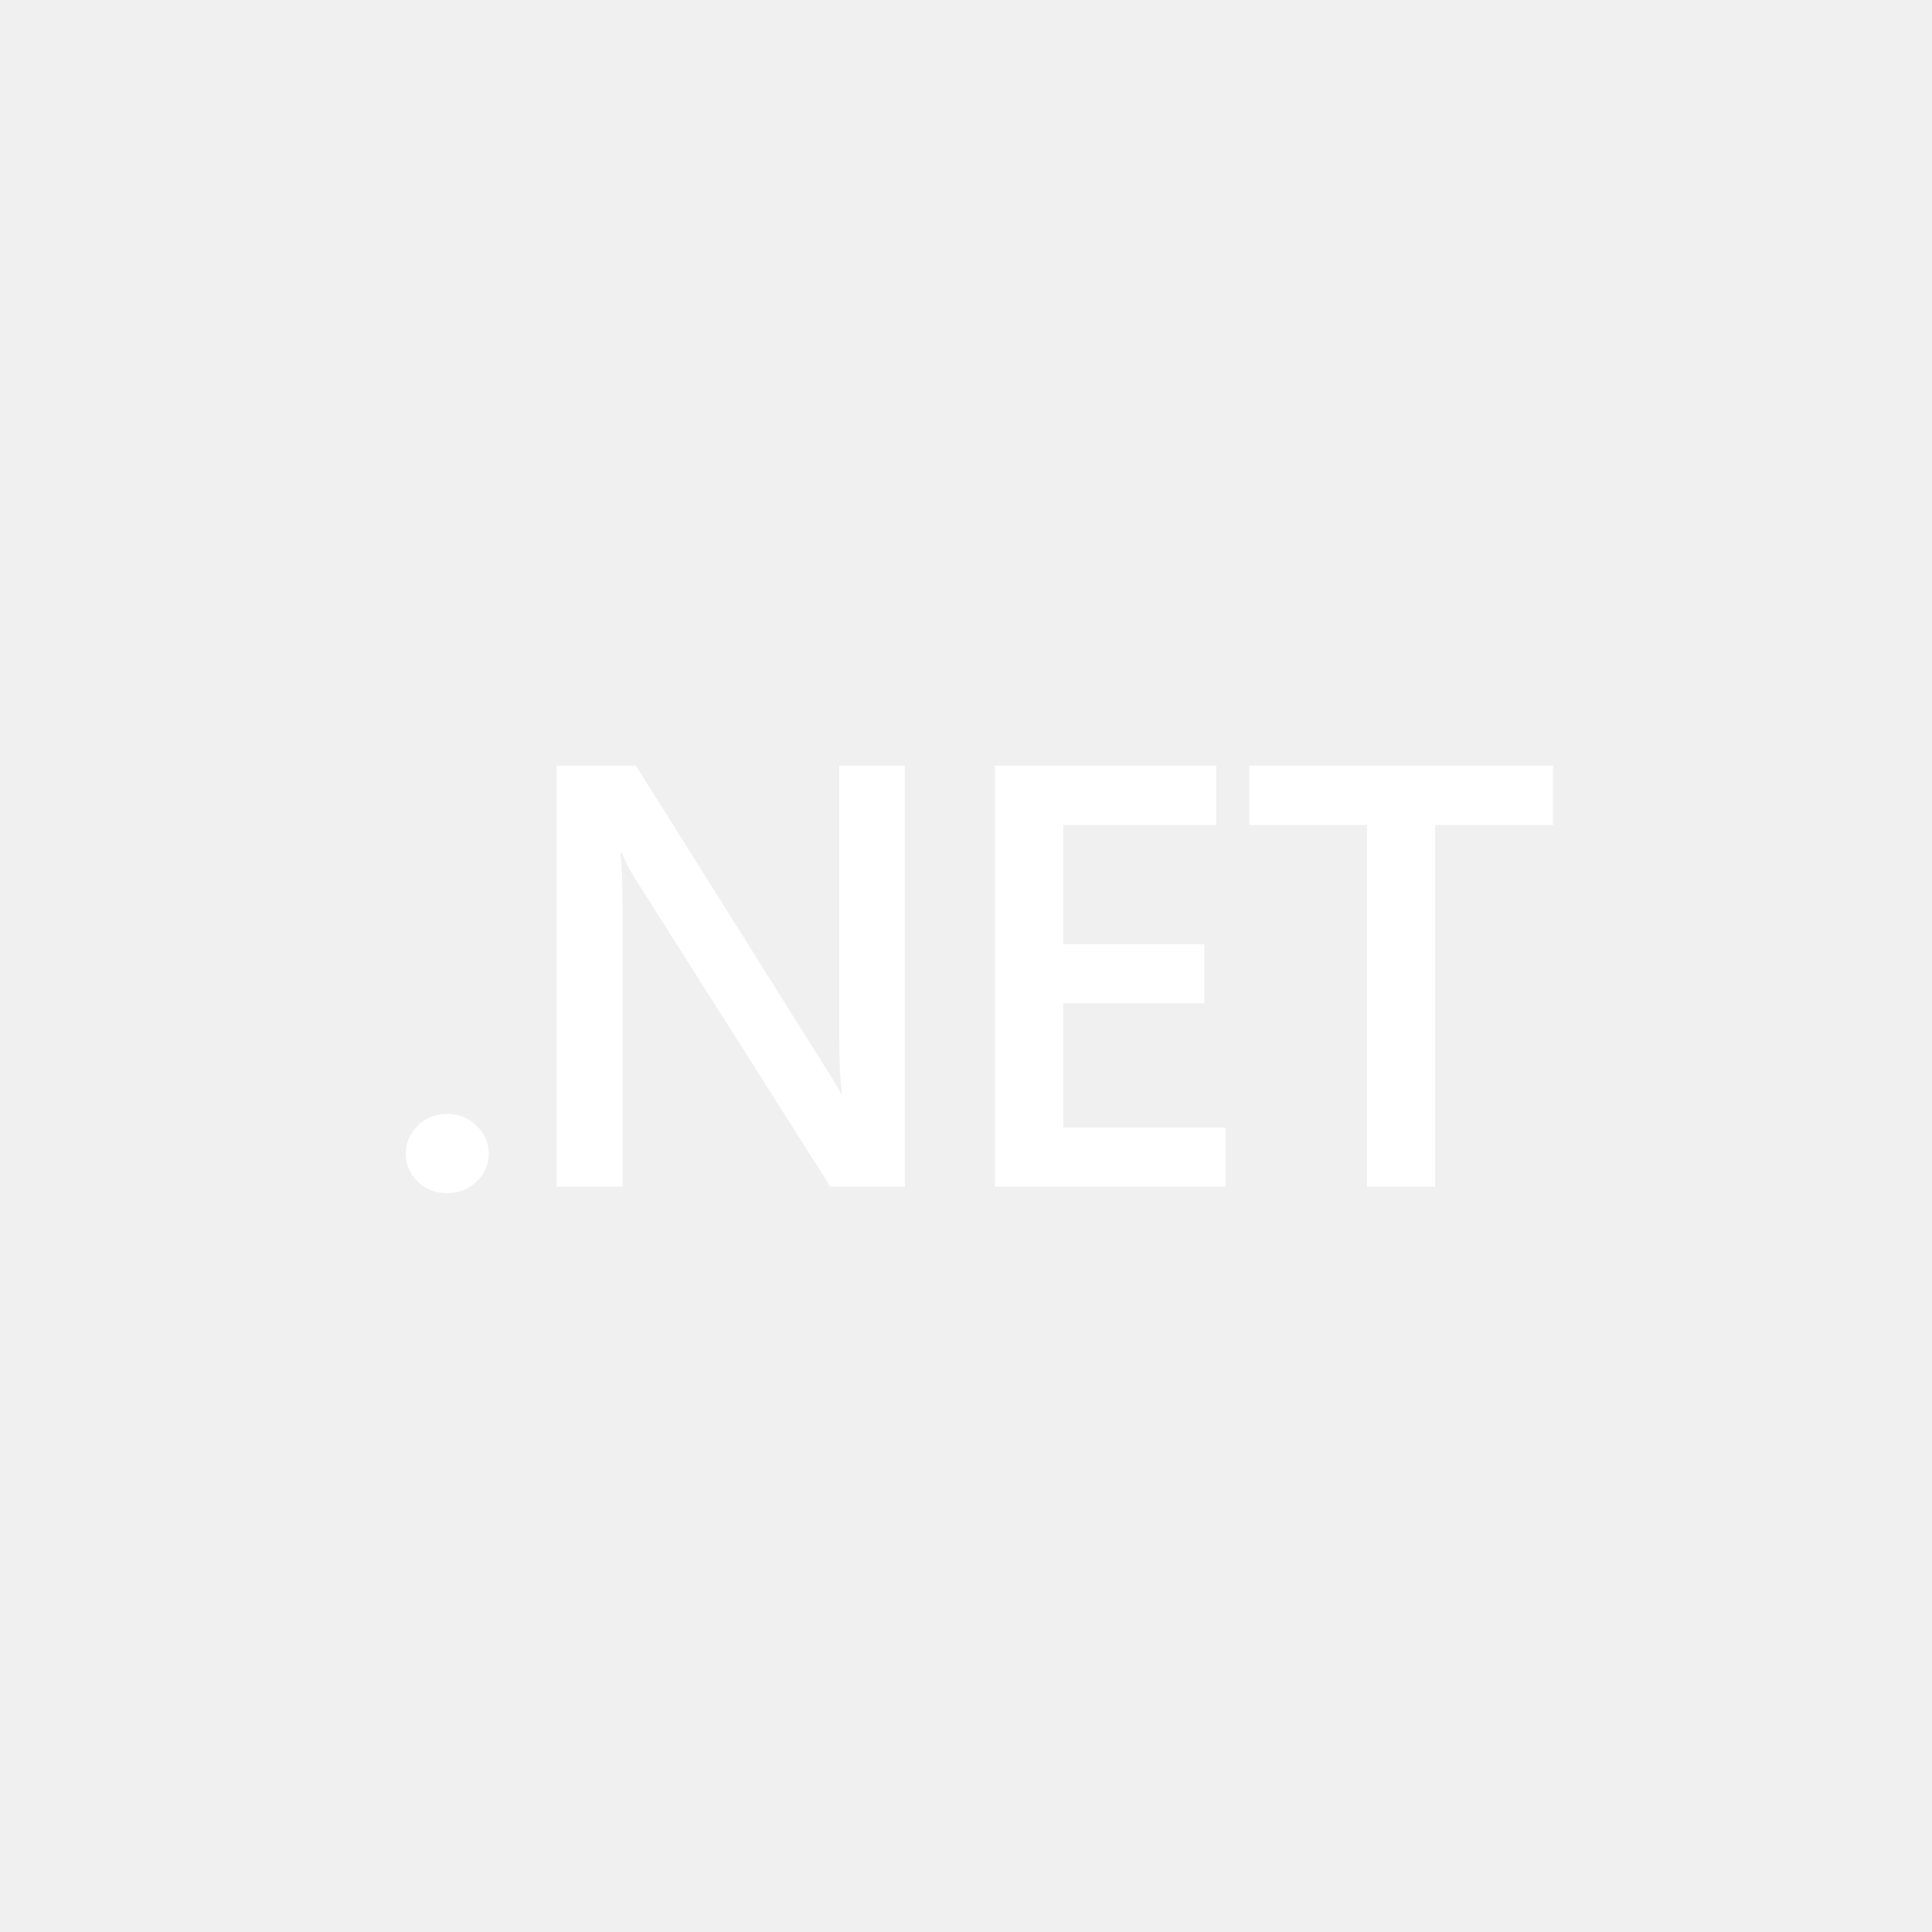
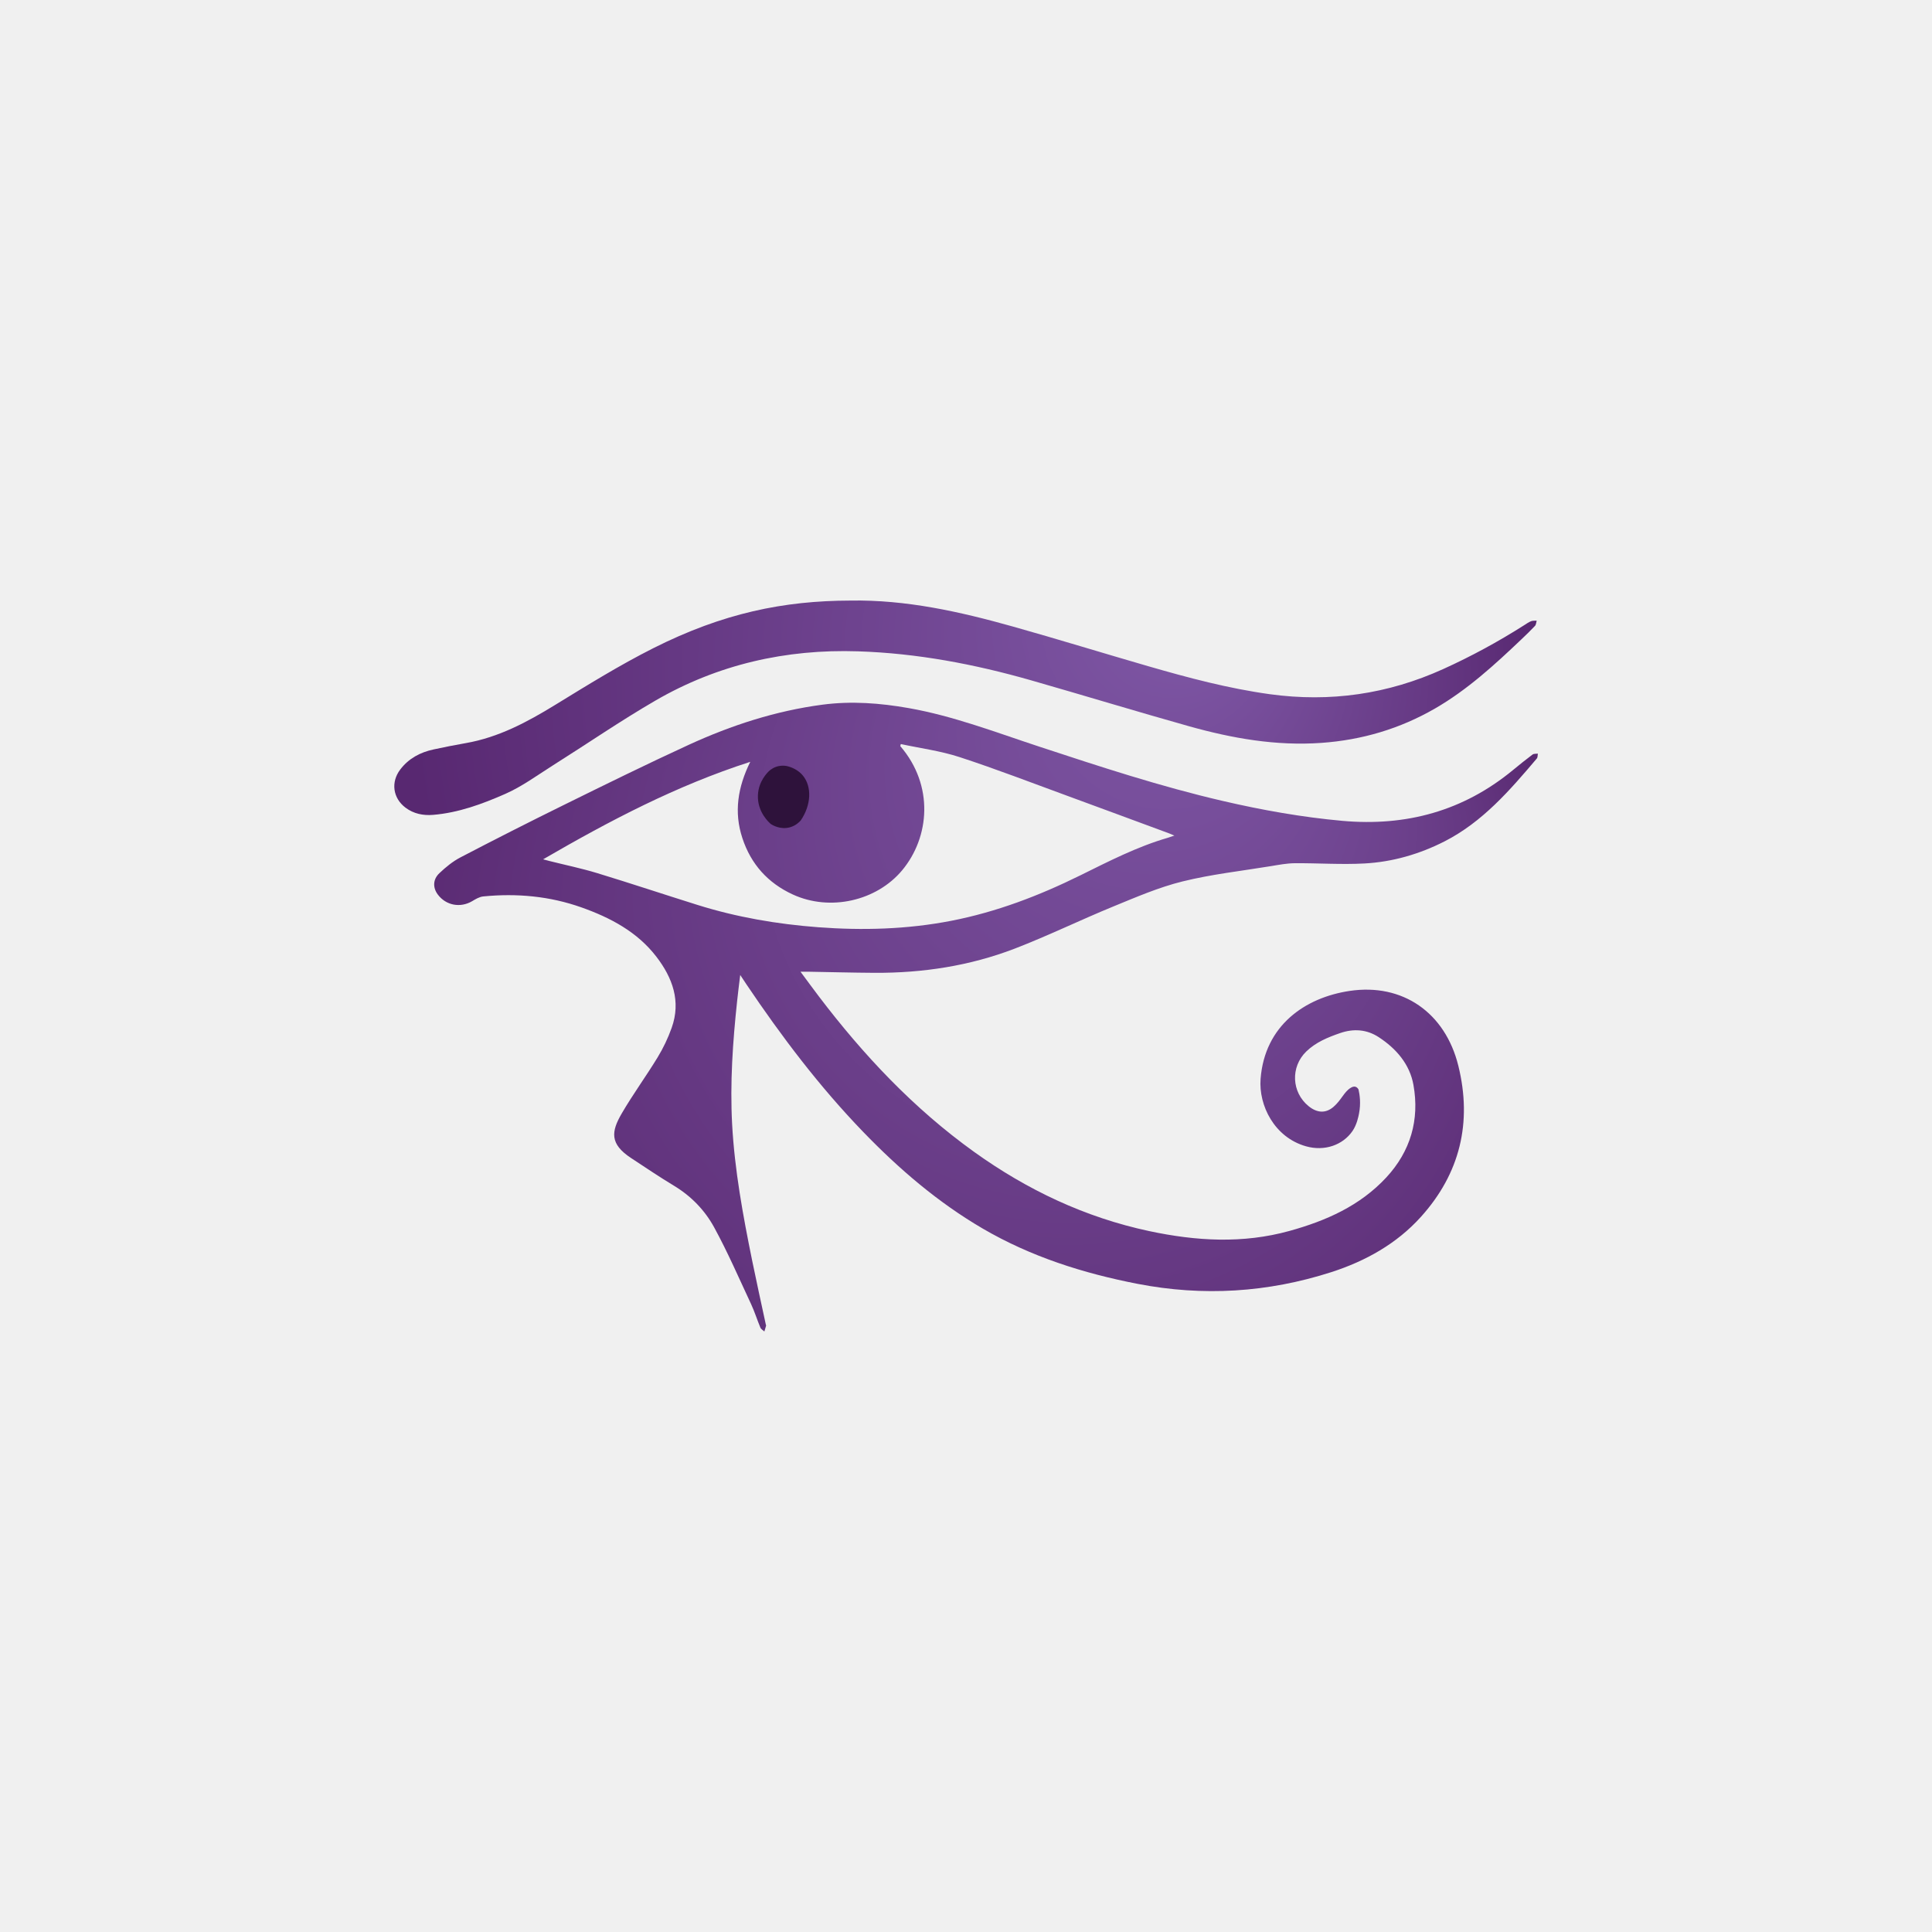
<svg xmlns="http://www.w3.org/2000/svg" width="456" height="456" viewBox="0 0 456 456" version="1.1" xml:space="preserve" style="fill-rule:evenodd;clip-rule:evenodd;stroke-linejoin:round;stroke-miterlimit:2;">
-   <path d="m 105.5,281.609 c -2.703,0 -5.001,-0.9 -6.893,-2.702 -1.892,-1.848 -2.838,-4.042 -2.838,-6.582 0,-2.587 0.946,-4.804 2.838,-6.652 1.892,-1.848 4.19,-2.772 6.893,-2.772 2.748,0 5.068,0.924 6.96,2.772 1.937,1.848 2.906,4.064 2.906,6.652 0,2.54 -0.968,4.734 -2.906,6.582 -1.892,1.802 -4.212,2.702 -6.96,2.702 z" style="fill:#ffffff;fill-rule:nonzero;stroke-width:0.838" />
-   <path d="M 213.561,280.084 H 195.99 L 149.7,207.054 c -1.171,-1.848 -2.14,-3.765 -2.906,-5.751 h -0.406 c 0.361,2.125 0.541,6.675 0.541,13.65 v 65.132 h -15.543 v -99.36 h 18.719 l 44.737,71.298 c 1.892,2.957 3.109,4.989 3.649,6.098 h 0.27 c -0.45,-2.632 -0.676,-7.09 -0.676,-13.373 v -64.023 h 15.476 z" style="fill:#ffffff;fill-rule:nonzero;stroke-width:0.838" />
-   <path d="m 289.251,280.084 h -54.401 v -99.36 h 52.238 v 13.997 h -36.154 v 28.131 h 33.316 v 13.927 h -33.316 v 29.378 h 38.316 z" style="fill:#ffffff;fill-rule:nonzero;stroke-width:0.838" />
-   <path d="M 366.565,194.721 H 338.722 v 85.363 h -16.084 v -85.363 h -27.775 v -13.997 h 71.701 z" style="fill:#ffffff;fill-rule:nonzero;stroke-width:0.838" />
+   <defs>
+     <style>
+       .cls-1 {
+       fill: #2e123b;
+       }
+ 
+       .cls-1, .cls-2, .cls-3 {
+       stroke-width: 0px;
+       }
+ 
+       .cls-2 {
+       fill: url(#radial-gradient-2);
+       }
+ 
+       .cls-3 {
+       fill: url(#radial-gradient);
+       }
+     </style>
+     <radialGradient id="radial-gradient" cx="231.58" cy="240.07" fx="286.12" fy="143.44" r="143.76" gradientUnits="userSpaceOnUse">
+       <stop offset=".08" stop-color="#7c54a2" />
+       <stop offset="1" stop-color="#592971" />
+     </radialGradient>
+     <radialGradient id="radial-gradient-2" cx="227.86" cy="167.05" fx="284.81" fy="141.75" r="140.55" gradientUnits="userSpaceOnUse">
+       <stop offset=".09" stop-color="#7c54a2" />
+       <stop offset=".95" stop-color="#582871" />
+     </radialGradient>
+   </defs>
+   <g id="Layer_1" data-name="Layer 1">
+     <g>
+       <path class="cls-3" d="M320.65,257.17c.28,1.21.58,3.25.11,5.67-.13.66-.5,2.61-1.55,4.13-2.26,3.27-6.56,4.84-10.98,3.58-7.47-2.12-11.18-9.66-10.7-15.91.98-12.63,10.5-19.19,21.03-20.76,12.48-1.86,22.54,5.11,25.64,17.66,3.31,13.39.4,25.44-8.83,35.67-5.71,6.34-13.06,10.44-21.16,13.05-14.99,4.82-30.26,5.76-45.71,2.76-12.83-2.49-25.18-6.41-36.54-13.04-10.55-6.16-19.73-14.03-28.19-22.79-10.35-10.71-19.3-22.54-27.6-34.87-.4-.6-.8-1.2-1.46-2.2-.28,2.3-.52,4.18-.72,6.07-1.04,9.69-1.71,19.39-1.19,29.14.59,10.86,2.56,21.53,4.72,32.16,1.03,5.05,2.15,10.08,3.23,15.12.02.1.09.2.07.28-.13.46-.27.91-.41,1.37-.32-.3-.79-.54-.94-.91-.77-1.84-1.36-3.76-2.2-5.56-2.84-6.07-5.51-12.25-8.72-18.12-2.19-4-5.39-7.34-9.43-9.78-3.46-2.09-6.81-4.35-10.18-6.57-5.07-3.34-4.68-6.24-2.21-10.49,2.64-4.54,5.76-8.79,8.49-13.28,1.33-2.18,2.45-4.54,3.31-6.95,2.25-6.28.2-11.83-3.6-16.78-4.51-5.88-10.87-9.23-17.69-11.65-7.49-2.66-15.28-3.37-23.18-2.59-.91.09-1.82.64-2.64,1.13-2.78,1.63-6.16,1-8.09-1.58-1.19-1.6-1.19-3.55.37-5.03,1.5-1.42,3.16-2.79,4.99-3.74,8.07-4.21,16.18-8.33,24.35-12.35,9.82-4.84,19.65-9.68,29.6-14.25,10.03-4.6,20.49-7.99,31.49-9.44,6.83-.9,13.6-.38,20.35.81,10.6,1.87,20.61,5.74,30.77,9.08,14.33,4.72,28.66,9.43,43.38,12.84,9.3,2.16,18.68,3.83,28.2,4.69,15.07,1.35,28.57-2.32,40.31-12.02,1.5-1.24,3.02-2.46,4.58-3.63.3-.23.83-.15,1.25-.22-.07.39-.02.89-.24,1.15-6.37,7.52-12.82,14.99-21.79,19.57-5.91,3.01-12.26,4.85-18.88,5.21-5.47.3-10.98-.1-16.47-.06-1.88.02-3.77.38-5.63.69-6.96,1.14-14.02,1.92-20.85,3.61-5.58,1.38-10.95,3.7-16.29,5.89-7.83,3.21-15.46,6.94-23.35,9.98-10.6,4.07-21.71,5.76-33.06,5.7-5.16-.03-10.32-.17-15.48-.26-.53,0-1.06,0-1.99,0,1.58,2.12,2.91,3.96,4.29,5.77,10.56,13.91,22.43,26.52,36.68,36.75,12.53,8.99,26.2,15.47,41.34,18.7,11.04,2.35,22.06,3.02,33.1-.04,8.63-2.39,16.62-5.92,22.83-12.6,5.74-6.19,7.9-13.62,6.43-21.85-.87-4.9-4.06-8.58-8.19-11.28-2.81-1.84-5.92-2.07-9.11-.97-2.92,1.01-5.75,2.16-8.01,4.36-3.74,3.64-3.47,9.61.56,12.89,1.94,1.57,3.96,1.79,5.85.19,1.86-1.58,2.5-3.55,4.08-4.51.42-.26.79-.36,1.14-.26.41.12.63.49.72.66ZM212.61,175.61c-.04.16-.08.33-.12.49,8,9.28,6.95,21.5.44,29.31-6.03,7.23-17,9.76-25.81,5.71-5.87-2.7-9.87-7.13-11.9-13.3-2.03-6.14-1.09-12.02,1.86-18.01-17.45,5.62-33.19,13.9-48.89,23.01.72.19,1.09.3,1.46.39,3.77.95,7.6,1.74,11.31,2.87,7.91,2.41,15.76,5.03,23.65,7.5,9.28,2.91,18.82,4.54,28.5,5.27,10.53.79,21.01.5,31.41-1.52,10.69-2.08,20.73-5.92,30.47-10.73,6.71-3.31,13.39-6.76,20.63-8.86.44-.13.87-.29,1.56-.52-.57-.24-.87-.38-1.18-.5-7.94-2.93-15.88-5.88-23.83-8.79-8.54-3.12-17.03-6.41-25.67-9.23-4.49-1.47-9.27-2.09-13.91-3.09Z" />
+       <path class="cls-2" d="M200.7,141.75c13.16-.23,25.83,2.61,38.37,6.13,10.68,3,21.28,6.28,31.94,9.36,9.44,2.73,18.93,5.26,28.71,6.61,14.22,1.95,27.82,0,40.9-5.93,6.62-3,12.98-6.45,19.11-10.35.53-.34,1.06-.72,1.64-.95.39-.16.88-.09,1.32-.13-.12.42-.13.95-.39,1.23-1.03,1.1-2.12,2.14-3.21,3.18-6.32,6.01-12.73,11.89-20.35,16.3-8.33,4.82-17.3,7.46-26.86,8.14-10.68.76-21.07-1.07-31.28-3.94-12.46-3.5-24.84-7.28-37.28-10.84-13.33-3.81-26.88-6.38-40.79-6.83-17.06-.56-33.12,3.09-47.88,11.65-8.2,4.76-16.03,10.15-24.06,15.21-3.74,2.36-7.35,5.04-11.36,6.8-5.41,2.38-11.03,4.45-17.03,4.94-2.34.19-4.57-.26-6.49-1.7-3-2.26-3.5-6.05-1.23-9.02,1.99-2.61,4.7-4.04,7.83-4.72,2.52-.54,5.05-1.05,7.59-1.49,7.78-1.35,14.55-4.98,21.19-9.06,7.58-4.65,15.18-9.36,23.12-13.36,16.45-8.28,30.75-11.19,46.51-11.23Z" />
+       <path class="cls-1" d="M181.93,194.49c-.35-.3-3.23-2.81-3.04-6.84.15-3.25,2.2-5.27,2.66-5.7.35-.31,1.13-.91,2.28-1.14.8-.16,1.48-.08,1.9,0,1.03.25,2.63.84,3.8,2.28,2.1,2.59,1.97,6.89-.54,10.56-.36.41-1.19,1.22-2.5,1.6-2.32.67-4.25-.56-4.56-.76Z" />
+     </g>
+   </g>
</svg>
